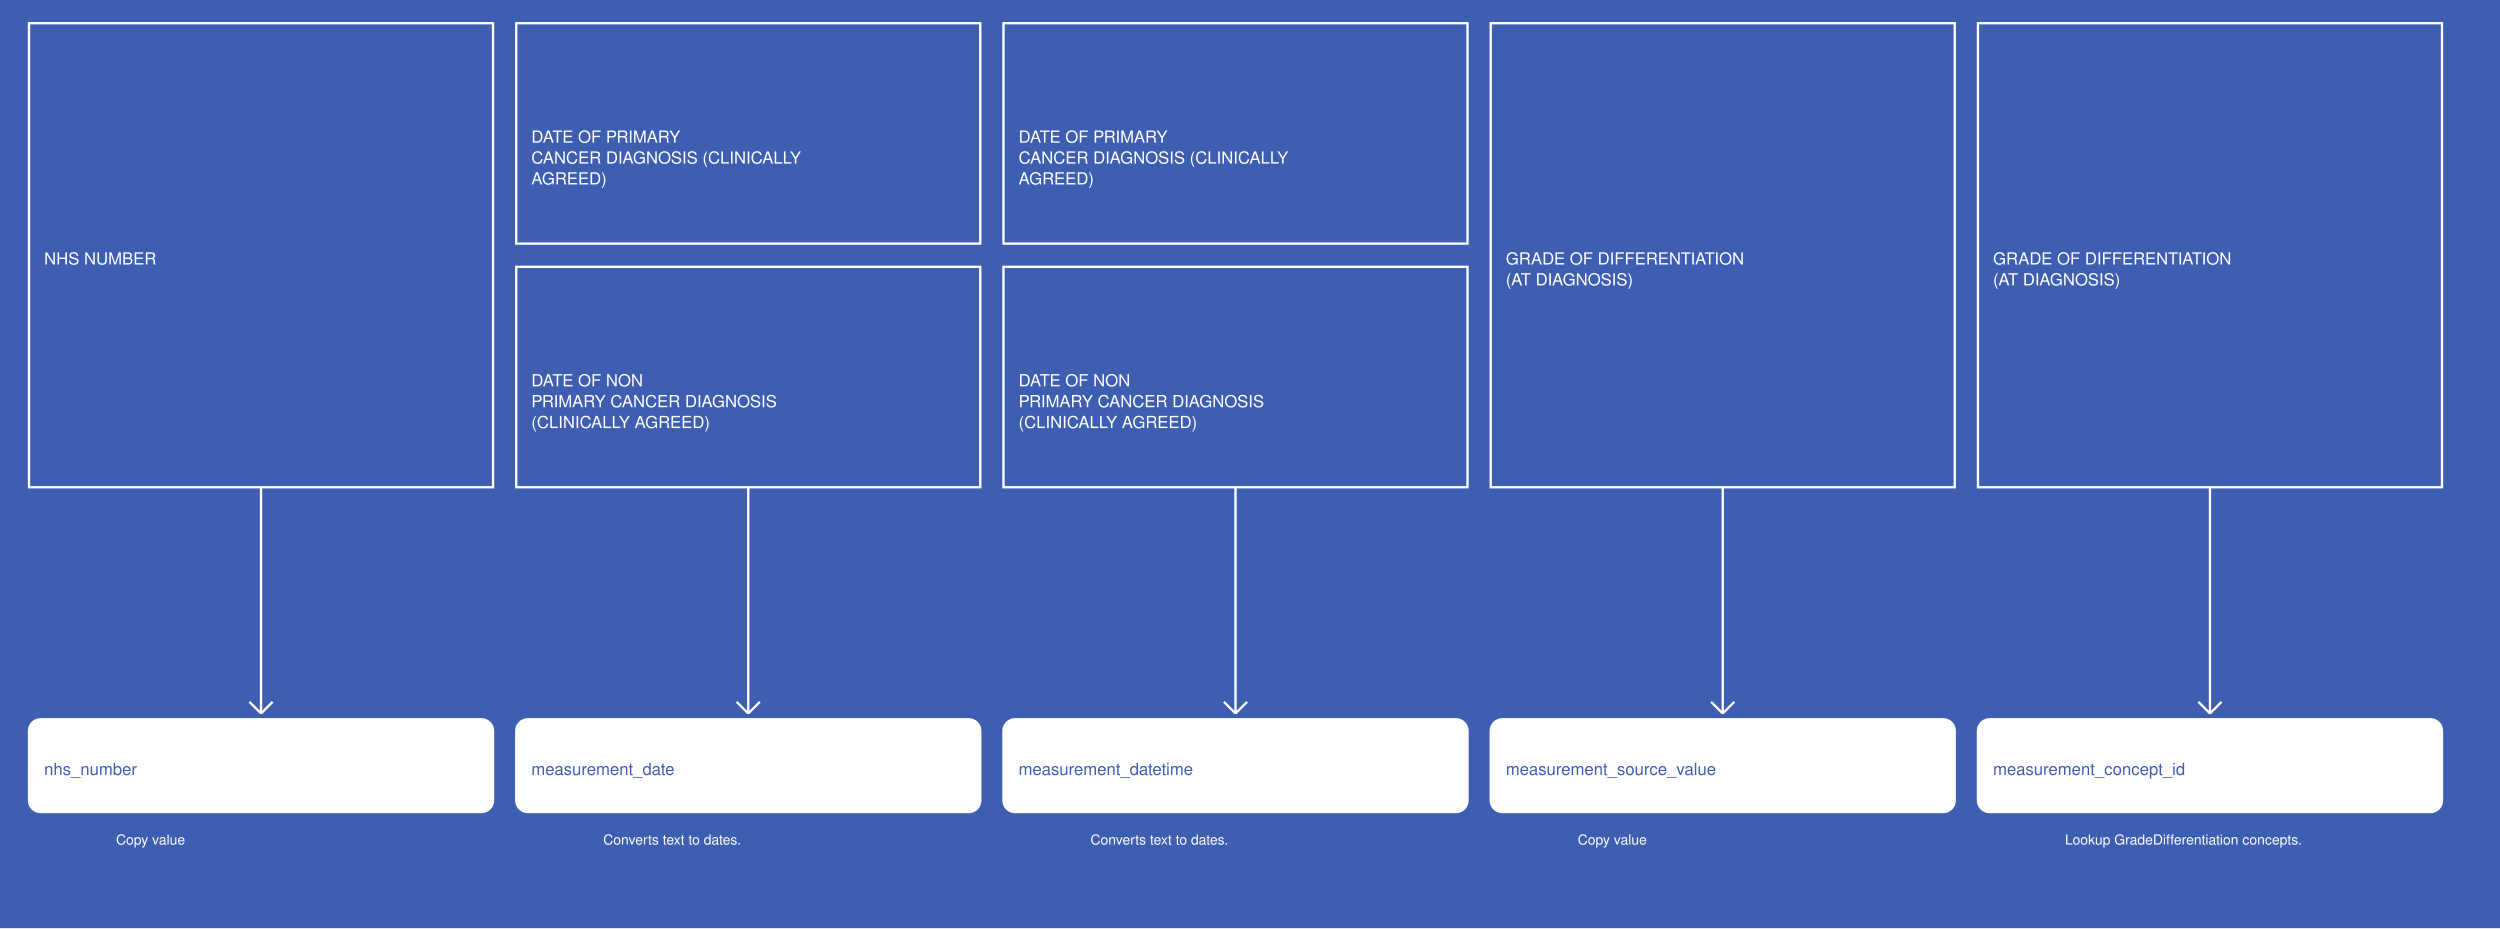
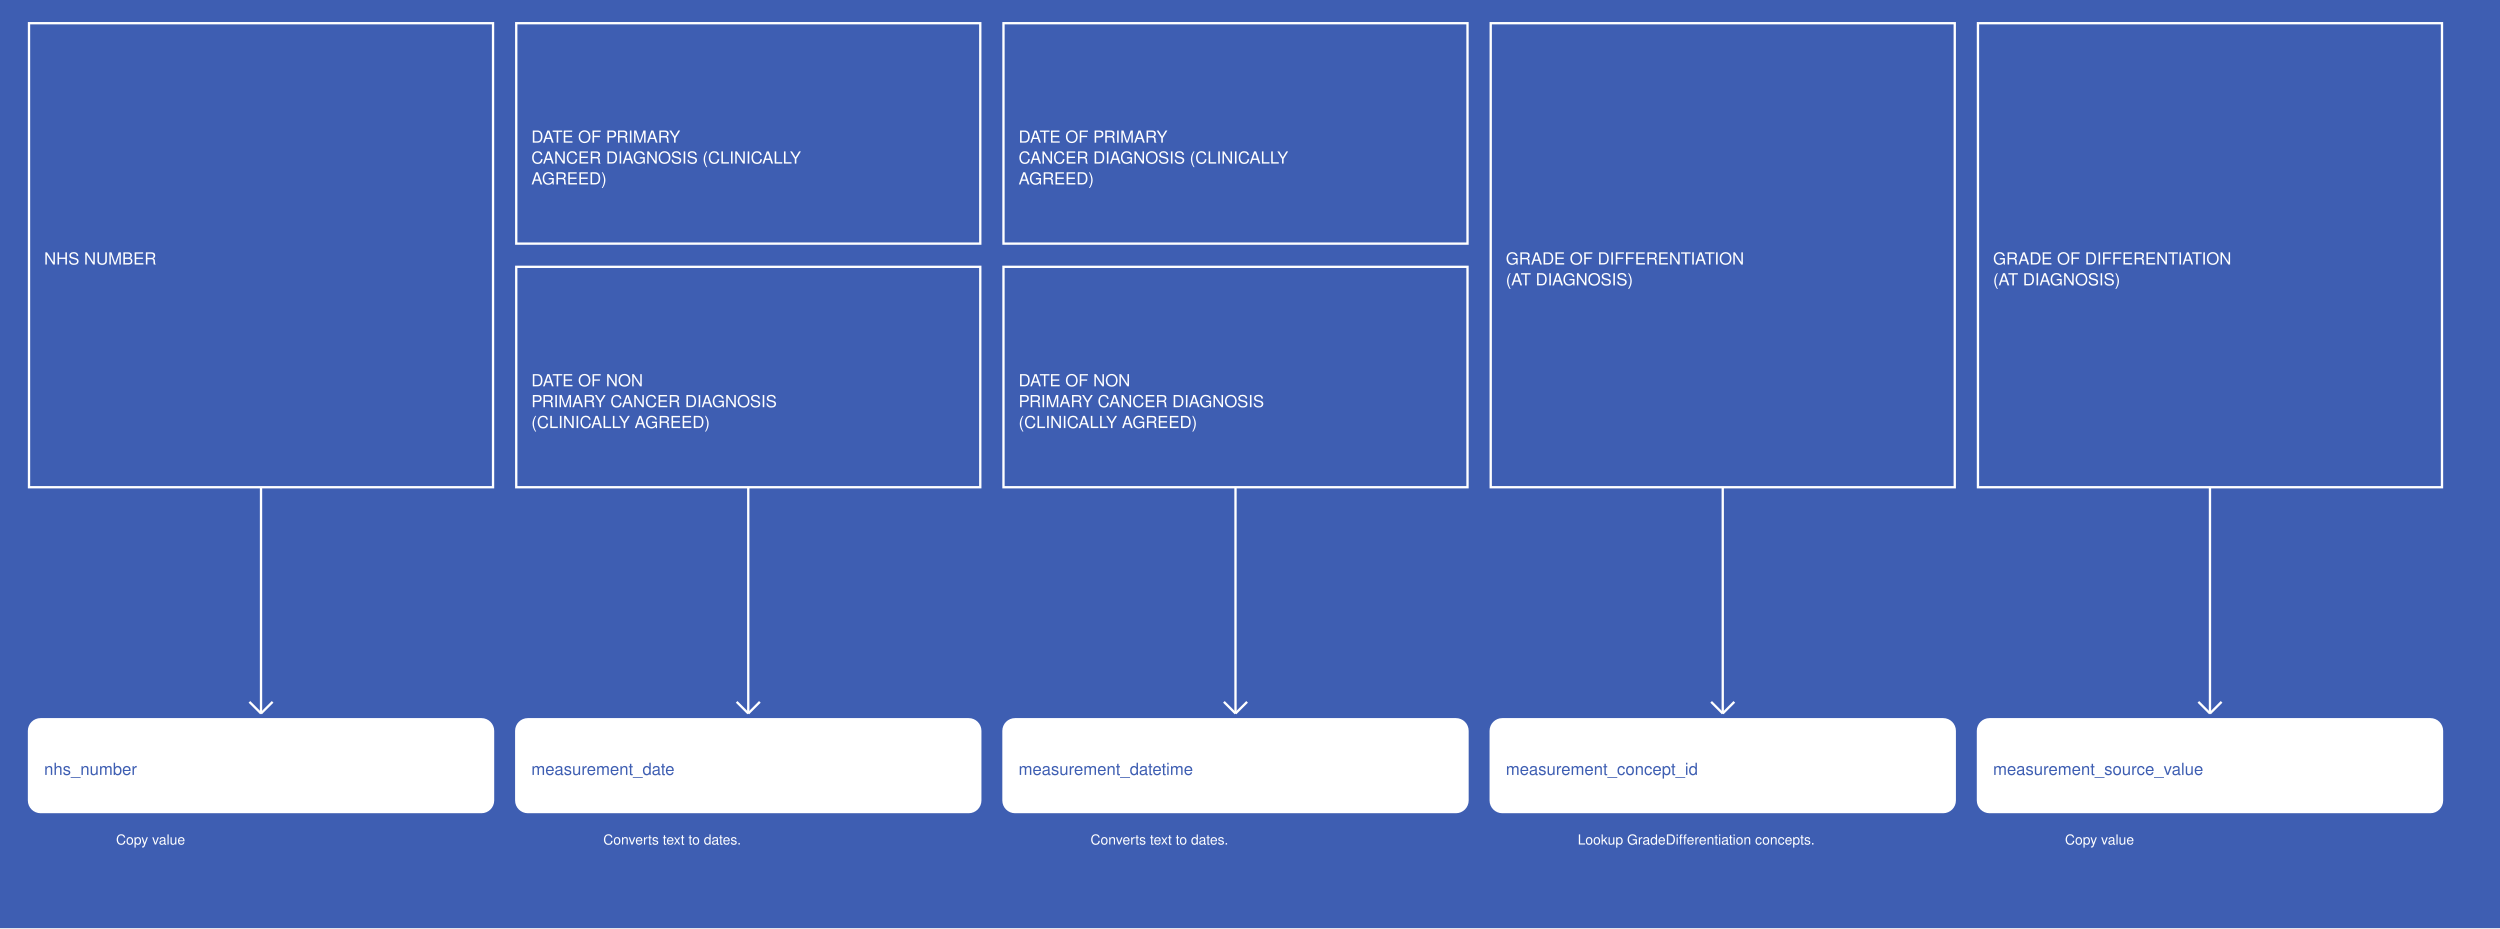
<svg xmlns="http://www.w3.org/2000/svg" width="2155" height="800">
  <rect width="100%" height="100%" fill="#3E5EB2" />
  <g>
    <rect x="25" y="20" width="400" height="400" fill="#3E5EB2" stroke="white" stroke-width="2" />
    <text x="38" y="228" fill="white" font-family="Helvetica" font-size="1.2em" text-anchor="start">NHS NUMBER</text>
  </g>
  <g>
    <line x1="225" y1="420" x2="225" y2="615" stroke="white" stroke-width="2" />
    <line x1="215" y1="605" x2="225" y2="615" stroke="white" stroke-width="2" />
    <line x1="235" y1="605" x2="225" y2="615" stroke="white" stroke-width="2" />
    <text x="100" y="728" fill="white" font-size="1em" font-family="Helvetica">Copy value</text>
  </g>
  <g>
    <rect x="25" y="620" width="400" height="80" fill="white" stroke="white" stroke-width="2" rx="10" />
    <text x="38" y="668" fill="#3E5EB2" font-family="Helvetica" font-size="1.2em" text-anchor="start">nhs_number</text>
  </g>
  <g>
    <rect x="445" y="20" width="400" height="190" fill="#3E5EB2" stroke="white" stroke-width="2" />
    <text x="458" y="123" fill="white" font-family="Helvetica" font-size="1.2em" text-anchor="start">DATE OF PRIMARY</text>
    <text x="458" y="141" fill="white" font-family="Helvetica" font-size="1.2em" text-anchor="start">CANCER DIAGNOSIS (CLINICALLY</text>
    <text x="458" y="159" fill="white" font-family="Helvetica" font-size="1.2em" text-anchor="start">AGREED)</text>
  </g>
  <g>
    <rect x="445" y="230" width="400" height="190" fill="#3E5EB2" stroke="white" stroke-width="2" />
    <text x="458" y="333" fill="white" font-family="Helvetica" font-size="1.2em" text-anchor="start">DATE OF NON</text>
    <text x="458" y="351" fill="white" font-family="Helvetica" font-size="1.2em" text-anchor="start">PRIMARY CANCER DIAGNOSIS</text>
    <text x="458" y="369" fill="white" font-family="Helvetica" font-size="1.2em" text-anchor="start">(CLINICALLY AGREED)</text>
  </g>
  <g>
    <line x1="645" y1="420" x2="645" y2="615" stroke="white" stroke-width="2" />
    <line x1="635" y1="605" x2="645" y2="615" stroke="white" stroke-width="2" />
    <line x1="655" y1="605" x2="645" y2="615" stroke="white" stroke-width="2" />
    <text x="520" y="728" fill="white" font-size="1em" font-family="Helvetica">Converts text to dates.</text>
  </g>
  <g>
    <rect x="445" y="620" width="400" height="80" fill="white" stroke="white" stroke-width="2" rx="10" />
    <text x="458" y="668" fill="#3E5EB2" font-family="Helvetica" font-size="1.2em" text-anchor="start">measurement_date</text>
  </g>
  <g>
    <rect x="865" y="20" width="400" height="190" fill="#3E5EB2" stroke="white" stroke-width="2" />
    <text x="878" y="123" fill="white" font-family="Helvetica" font-size="1.2em" text-anchor="start">DATE OF PRIMARY</text>
    <text x="878" y="141" fill="white" font-family="Helvetica" font-size="1.2em" text-anchor="start">CANCER DIAGNOSIS (CLINICALLY</text>
    <text x="878" y="159" fill="white" font-family="Helvetica" font-size="1.2em" text-anchor="start">AGREED)</text>
  </g>
  <g>
    <rect x="865" y="230" width="400" height="190" fill="#3E5EB2" stroke="white" stroke-width="2" />
    <text x="878" y="333" fill="white" font-family="Helvetica" font-size="1.2em" text-anchor="start">DATE OF NON</text>
    <text x="878" y="351" fill="white" font-family="Helvetica" font-size="1.2em" text-anchor="start">PRIMARY CANCER DIAGNOSIS</text>
    <text x="878" y="369" fill="white" font-family="Helvetica" font-size="1.2em" text-anchor="start">(CLINICALLY AGREED)</text>
  </g>
  <g>
    <line x1="1065" y1="420" x2="1065" y2="615" stroke="white" stroke-width="2" />
    <line x1="1055" y1="605" x2="1065" y2="615" stroke="white" stroke-width="2" />
    <line x1="1075" y1="605" x2="1065" y2="615" stroke="white" stroke-width="2" />
    <text x="940" y="728" fill="white" font-size="1em" font-family="Helvetica">Converts text to dates.</text>
  </g>
  <g>
    <rect x="865" y="620" width="400" height="80" fill="white" stroke="white" stroke-width="2" rx="10" />
    <text x="878" y="668" fill="#3E5EB2" font-family="Helvetica" font-size="1.2em" text-anchor="start">measurement_datetime</text>
  </g>
  <g>
    <rect x="1285" y="20" width="400" height="400" fill="#3E5EB2" stroke="white" stroke-width="2" />
    <text x="1298" y="228" fill="white" font-family="Helvetica" font-size="1.2em" text-anchor="start">GRADE OF DIFFERENTIATION</text>
    <text x="1298" y="246" fill="white" font-family="Helvetica" font-size="1.2em" text-anchor="start">(AT DIAGNOSIS)</text>
  </g>
  <g>
    <line x1="1485" y1="420" x2="1485" y2="615" stroke="white" stroke-width="2" />
    <line x1="1475" y1="605" x2="1485" y2="615" stroke="white" stroke-width="2" />
    <line x1="1495" y1="605" x2="1485" y2="615" stroke="white" stroke-width="2" />
-     <text x="1360" y="728" fill="white" font-size="1em" font-family="Helvetica">Copy value</text>
+     <text x="1360" y="728" fill="white" font-size="1em" font-family="Helvetica">Lookup GradeDifferentiation concepts.</text>
  </g>
  <g>
    <rect x="1285" y="620" width="400" height="80" fill="white" stroke="white" stroke-width="2" rx="10" />
-     <text x="1298" y="668" fill="#3E5EB2" font-family="Helvetica" font-size="1.2em" text-anchor="start">measurement_source_value</text>
+     <text x="1298" y="668" fill="#3E5EB2" font-family="Helvetica" font-size="1.2em" text-anchor="start">measurement_concept_id</text>
  </g>
  <g>
    <rect x="1705" y="20" width="400" height="400" fill="#3E5EB2" stroke="white" stroke-width="2" />
    <text x="1718" y="228" fill="white" font-family="Helvetica" font-size="1.2em" text-anchor="start">GRADE OF DIFFERENTIATION</text>
    <text x="1718" y="246" fill="white" font-family="Helvetica" font-size="1.2em" text-anchor="start">(AT DIAGNOSIS)</text>
  </g>
  <g>
    <line x1="1905" y1="420" x2="1905" y2="615" stroke="white" stroke-width="2" />
    <line x1="1895" y1="605" x2="1905" y2="615" stroke="white" stroke-width="2" />
    <line x1="1915" y1="605" x2="1905" y2="615" stroke="white" stroke-width="2" />
-     <text x="1780" y="728" fill="white" font-size="1em" font-family="Helvetica">Lookup GradeDifferentiation concepts.</text>
+     <text x="1780" y="728" fill="white" font-size="1em" font-family="Helvetica">Copy value</text>
  </g>
  <g>
    <rect x="1705" y="620" width="400" height="80" fill="white" stroke="white" stroke-width="2" rx="10" />
-     <text x="1718" y="668" fill="#3E5EB2" font-family="Helvetica" font-size="1.2em" text-anchor="start">measurement_concept_id</text>
+     <text x="1718" y="668" fill="#3E5EB2" font-family="Helvetica" font-size="1.2em" text-anchor="start">measurement_source_value</text>
  </g>
</svg>
